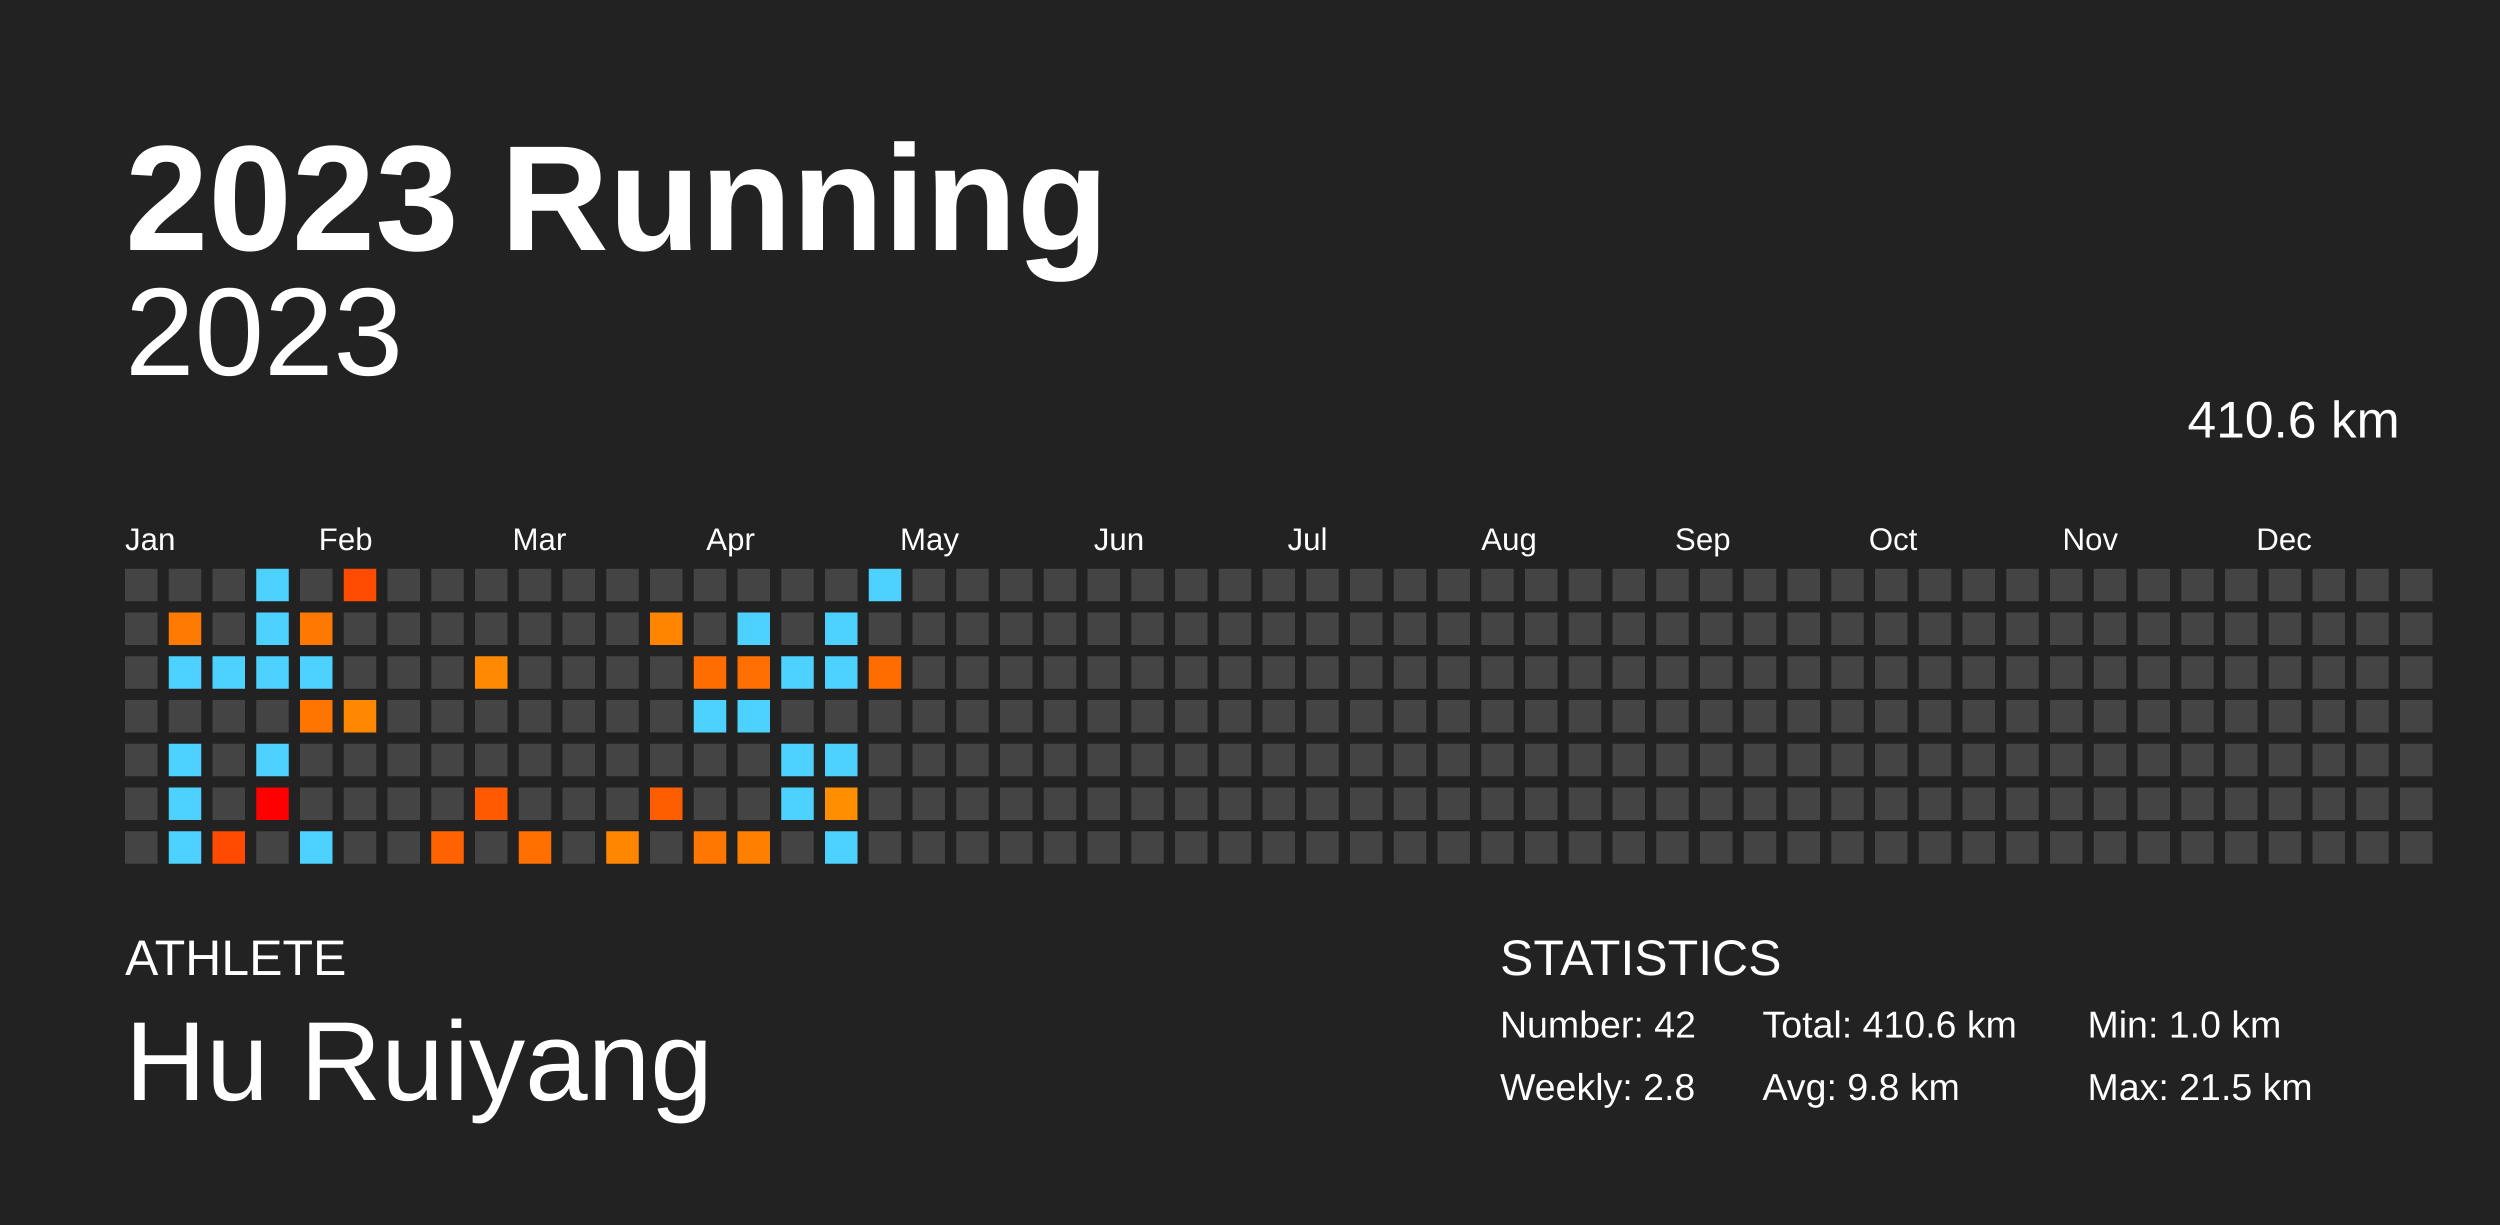
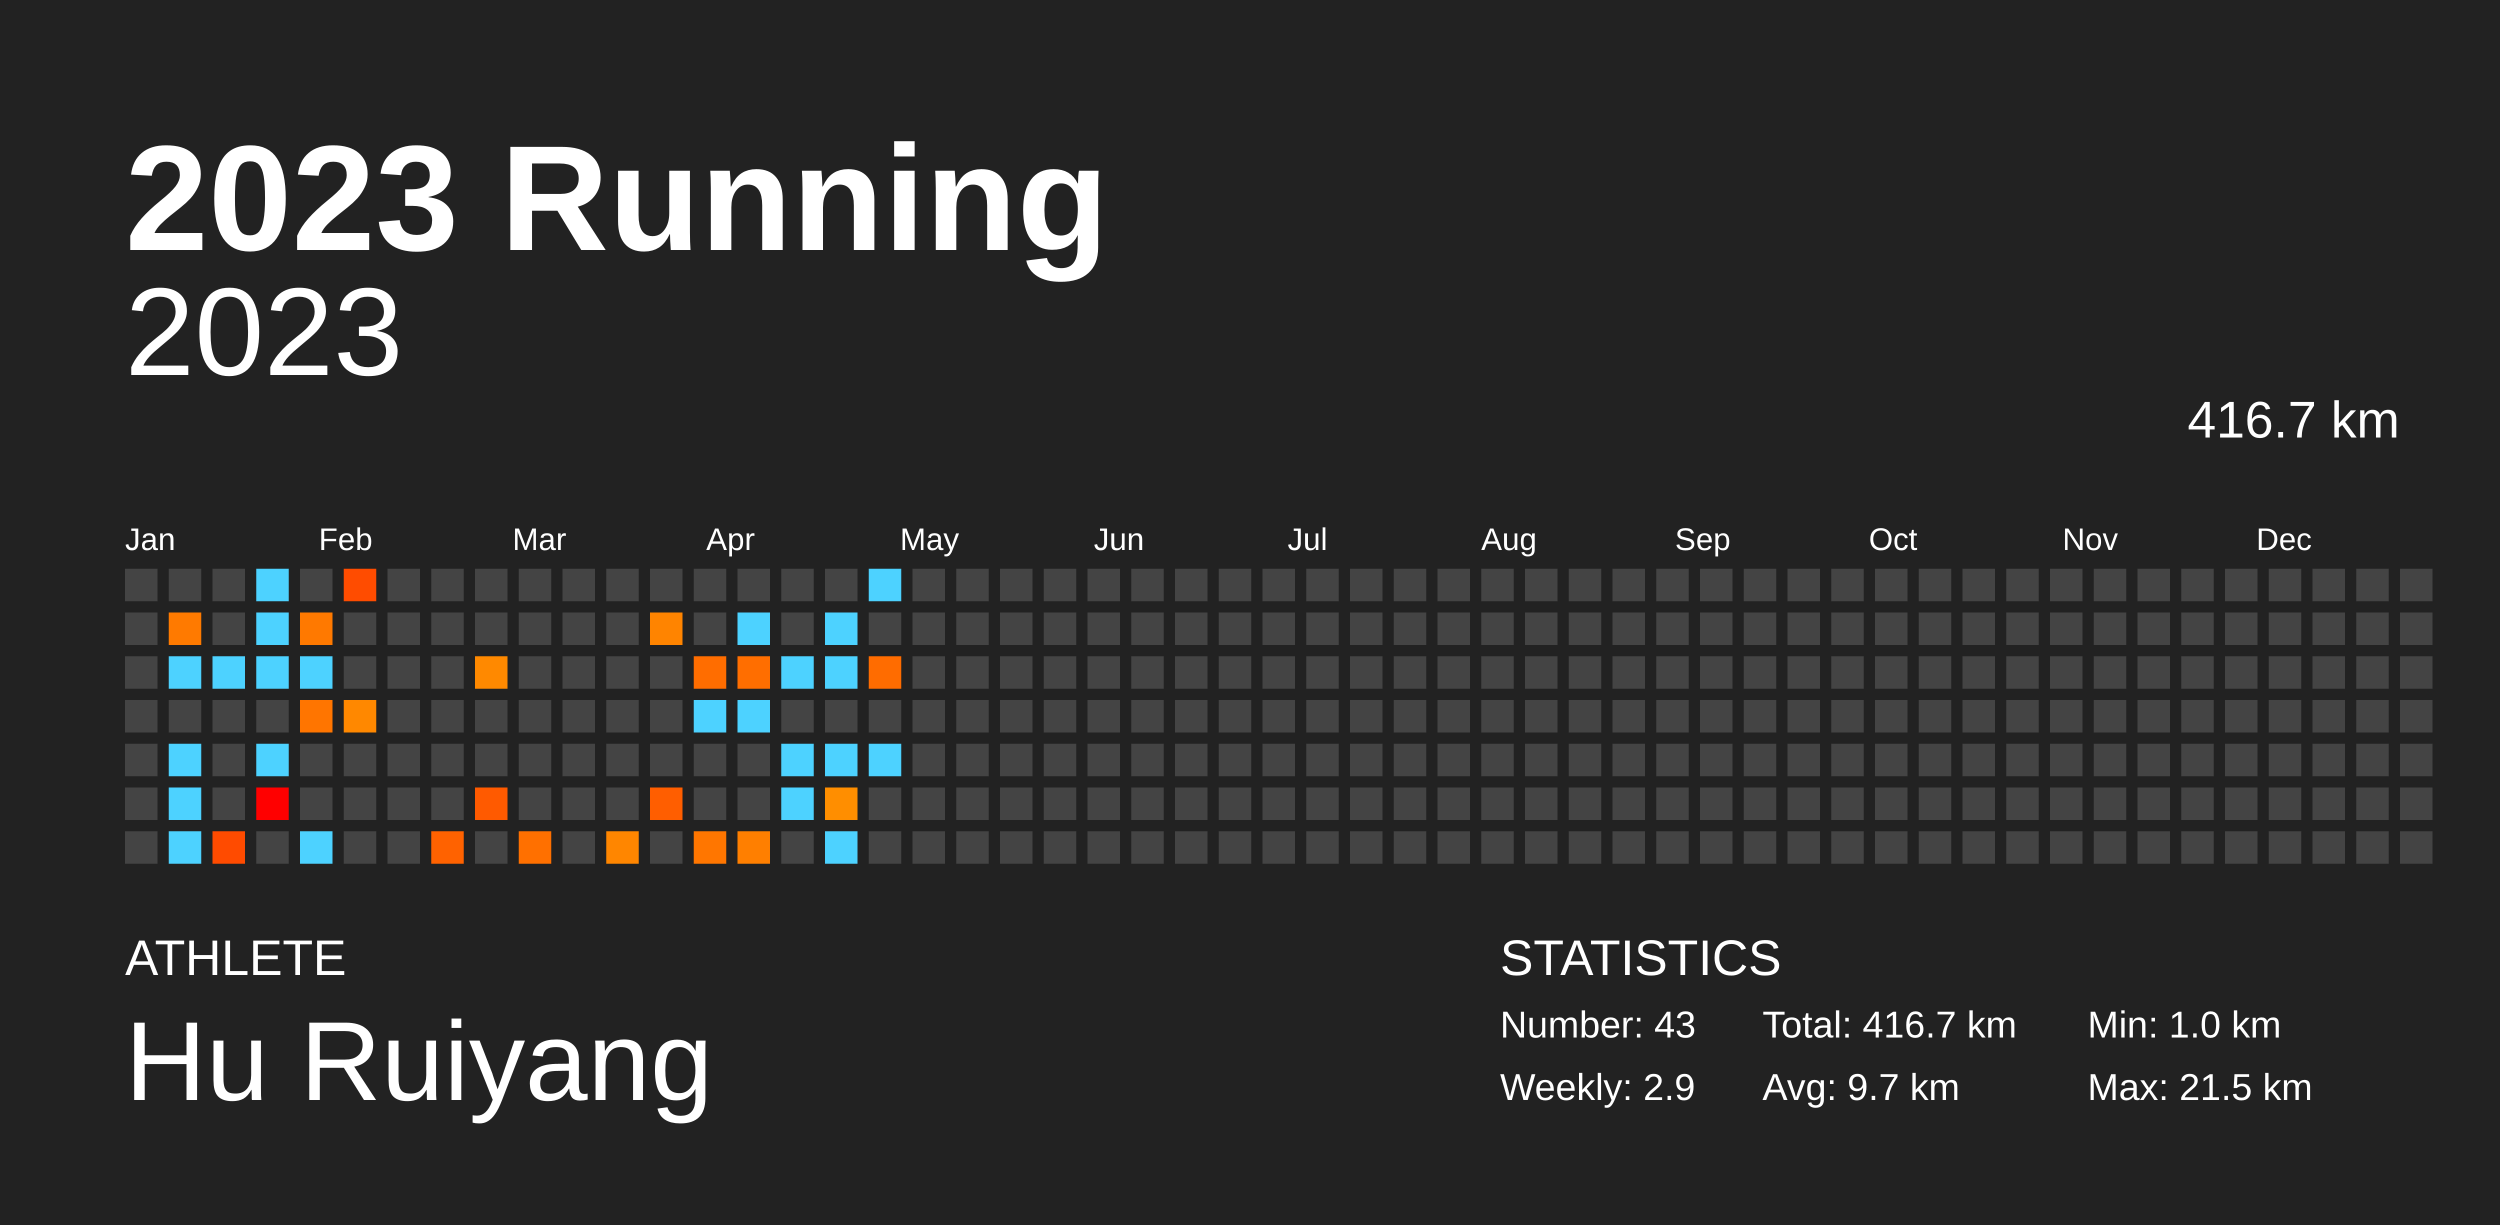
<svg xmlns="http://www.w3.org/2000/svg" baseProfile="full" height="98mm" version="1.1" viewBox="0,0,200,98" width="200mm">
  <defs />
  <rect fill="#222222" height="98" width="200" x="0" y="0" />
  <text fill="#FFFFFF" style="font-size:12px; font-family:Arial; font-weight:bold;" x="10" y="20">2023 Running</text>
  <text fill="#FFFFFF" style="font-size:4px; font-family:Arial" x="10" y="78">ATHLETE</text>
  <text fill="#FFFFFF" style="font-size:9px; font-family:Arial" x="10" y="88">Hu Ruiyang</text>
  <text fill="#FFFFFF" style="font-size:4px; font-family:Arial" x="120" y="78">STATISTICS</text>
-   <text fill="#FFFFFF" style="font-size:3px; font-family:Arial" x="120" y="83">Number: 42</text>
-   <text fill="#FFFFFF" style="font-size:3px; font-family:Arial" x="120" y="88">Weekly: 2.8</text>
-   <text fill="#FFFFFF" style="font-size:3px; font-family:Arial" x="141" y="83">Total: 410.6 km</text>
-   <text fill="#FFFFFF" style="font-size:3px; font-family:Arial" x="141" y="88">Avg: 9.8 km</text>
+   <text fill="#FFFFFF" style="font-size:3px; font-family:Arial" x="120" y="83">Number: 43</text>
+   <text fill="#FFFFFF" style="font-size:3px; font-family:Arial" x="120" y="88">Weekly: 2.9</text>
+   <text fill="#FFFFFF" style="font-size:3px; font-family:Arial" x="141" y="83">Total: 416.7 km</text>
+   <text fill="#FFFFFF" style="font-size:3px; font-family:Arial" x="141" y="88">Avg: 9.7 km</text>
  <text fill="#FFFFFF" style="font-size:3px; font-family:Arial" x="167" y="83">Min: 1.0 km</text>
  <text fill="#FFFFFF" style="font-size:3px; font-family:Arial" x="167" y="88">Max: 21.5 km</text>
  <text alignment-baseline="hanging" fill="#FFFFFF" style="font-size:10.0px; font-family:Arial;" x="10" y="30">2023</text>
-   <text alignment-baseline="hanging" fill="#FFFFFF" style="font-size:4.125px; font-family:Arial;" x="175" y="35">410.6 km</text>
+   <text alignment-baseline="hanging" fill="#FFFFFF" style="font-size:4.125px; font-family:Arial;" x="175" y="35">416.7 km</text>
  <text fill="#FFFFFF" style="font-size:2.5px; font-family:Arial" x="10.0" y="44">Jan</text>
  <text fill="#FFFFFF" style="font-size:2.5px; font-family:Arial" x="25.5" y="44">Feb</text>
  <text fill="#FFFFFF" style="font-size:2.5px; font-family:Arial" x="41.0" y="44">Mar</text>
  <text fill="#FFFFFF" style="font-size:2.5px; font-family:Arial" x="56.5" y="44">Apr</text>
  <text fill="#FFFFFF" style="font-size:2.5px; font-family:Arial" x="72.0" y="44">May</text>
  <text fill="#FFFFFF" style="font-size:2.5px; font-family:Arial" x="87.5" y="44">Jun</text>
  <text fill="#FFFFFF" style="font-size:2.5px; font-family:Arial" x="103.0" y="44">Jul</text>
  <text fill="#FFFFFF" style="font-size:2.5px; font-family:Arial" x="118.5" y="44">Aug</text>
  <text fill="#FFFFFF" style="font-size:2.5px; font-family:Arial" x="134.0" y="44">Sep</text>
  <text fill="#FFFFFF" style="font-size:2.5px; font-family:Arial" x="149.5" y="44">Oct</text>
  <text fill="#FFFFFF" style="font-size:2.5px; font-family:Arial" x="165.0" y="44">Nov</text>
  <text fill="#FFFFFF" style="font-size:2.5px; font-family:Arial" x="180.5" y="44">Dec</text>
  <rect fill="#444444" height="2.6" width="2.6" x="10.0" y="45.5" />
  <rect fill="#444444" height="2.6" width="2.6" x="10.0" y="49.0" />
  <rect fill="#444444" height="2.6" width="2.6" x="10.0" y="52.5" />
  <rect fill="#444444" height="2.6" width="2.6" x="10.0" y="56.0" />
  <rect fill="#444444" height="2.6" width="2.6" x="10.0" y="59.5" />
  <rect fill="#444444" height="2.6" width="2.6" x="10.0" y="63.0" />
  <rect fill="#444444" height="2.6" width="2.6" x="10.0" y="66.5" />
  <rect fill="#444444" height="2.6" width="2.6" x="13.5" y="45.5" />
  <rect fill="#ff7a00" height="2.6" width="2.6" x="13.5" y="49.0" />
  <rect fill="#4dd2ff" height="2.6" width="2.6" x="13.5" y="52.5" />
  <rect fill="#444444" height="2.6" width="2.6" x="13.5" y="56.0" />
  <rect fill="#4dd2ff" height="2.6" width="2.6" x="13.5" y="59.5" />
  <rect fill="#4dd2ff" height="2.6" width="2.6" x="13.5" y="63.0" />
  <rect fill="#4dd2ff" height="2.6" width="2.6" x="13.5" y="66.5" />
  <rect fill="#444444" height="2.6" width="2.6" x="17.0" y="45.5" />
  <rect fill="#444444" height="2.6" width="2.6" x="17.0" y="49.0" />
  <rect fill="#4dd2ff" height="2.6" width="2.6" x="17.0" y="52.5" />
  <rect fill="#444444" height="2.6" width="2.6" x="17.0" y="56.0" />
  <rect fill="#444444" height="2.6" width="2.6" x="17.0" y="59.5" />
  <rect fill="#444444" height="2.6" width="2.6" x="17.0" y="63.0" />
  <rect fill="#ff4b00" height="2.6" width="2.6" x="17.0" y="66.5" />
  <rect fill="#4dd2ff" height="2.6" width="2.6" x="20.5" y="45.5" />
  <rect fill="#4dd2ff" height="2.6" width="2.6" x="20.5" y="49.0" />
  <rect fill="#4dd2ff" height="2.6" width="2.6" x="20.5" y="52.5" />
  <rect fill="#444444" height="2.6" width="2.6" x="20.5" y="56.0" />
  <rect fill="#4dd2ff" height="2.6" width="2.6" x="20.5" y="59.5" />
  <rect fill="red" height="2.6" width="2.6" x="20.5" y="63.0" />
  <rect fill="#444444" height="2.6" width="2.6" x="20.5" y="66.5" />
  <rect fill="#444444" height="2.6" width="2.6" x="24.0" y="45.5" />
  <rect fill="#ff7900" height="2.6" width="2.6" x="24.0" y="49.0" />
  <rect fill="#4dd2ff" height="2.6" width="2.6" x="24.0" y="52.5" />
  <rect fill="#ff7500" height="2.6" width="2.6" x="24.0" y="56.0" />
  <rect fill="#444444" height="2.6" width="2.6" x="24.0" y="59.5" />
  <rect fill="#444444" height="2.6" width="2.6" x="24.0" y="63.0" />
  <rect fill="#4dd2ff" height="2.6" width="2.6" x="24.0" y="66.5" />
  <rect fill="#ff4c00" height="2.6" width="2.6" x="27.5" y="45.5" />
  <rect fill="#444444" height="2.6" width="2.6" x="27.5" y="49.0" />
  <rect fill="#444444" height="2.6" width="2.6" x="27.5" y="52.5" />
  <rect fill="#ff8800" height="2.6" width="2.6" x="27.5" y="56.0" />
  <rect fill="#444444" height="2.6" width="2.6" x="27.5" y="59.5" />
  <rect fill="#444444" height="2.6" width="2.6" x="27.5" y="63.0" />
  <rect fill="#444444" height="2.6" width="2.6" x="27.5" y="66.5" />
  <rect fill="#444444" height="2.6" width="2.6" x="31.0" y="45.5" />
  <rect fill="#444444" height="2.6" width="2.6" x="31.0" y="49.0" />
  <rect fill="#444444" height="2.6" width="2.6" x="31.0" y="52.5" />
  <rect fill="#444444" height="2.6" width="2.6" x="31.0" y="56.0" />
  <rect fill="#444444" height="2.6" width="2.6" x="31.0" y="59.5" />
  <rect fill="#444444" height="2.6" width="2.6" x="31.0" y="63.0" />
  <rect fill="#444444" height="2.6" width="2.6" x="31.0" y="66.5" />
  <rect fill="#444444" height="2.6" width="2.6" x="34.5" y="45.5" />
  <rect fill="#444444" height="2.6" width="2.6" x="34.5" y="49.0" />
  <rect fill="#444444" height="2.6" width="2.6" x="34.5" y="52.5" />
  <rect fill="#444444" height="2.6" width="2.6" x="34.5" y="56.0" />
  <rect fill="#444444" height="2.6" width="2.6" x="34.5" y="59.5" />
  <rect fill="#444444" height="2.6" width="2.6" x="34.5" y="63.0" />
  <rect fill="#ff6200" height="2.6" width="2.6" x="34.5" y="66.5" />
  <rect fill="#444444" height="2.6" width="2.6" x="38.0" y="45.5" />
  <rect fill="#444444" height="2.6" width="2.6" x="38.0" y="49.0" />
  <rect fill="#ff8900" height="2.6" width="2.6" x="38.0" y="52.5" />
  <rect fill="#444444" height="2.6" width="2.6" x="38.0" y="56.0" />
  <rect fill="#444444" height="2.6" width="2.6" x="38.0" y="59.5" />
  <rect fill="#ff5a00" height="2.6" width="2.6" x="38.0" y="63.0" />
  <rect fill="#444444" height="2.6" width="2.6" x="38.0" y="66.5" />
  <rect fill="#444444" height="2.6" width="2.6" x="41.5" y="45.5" />
  <rect fill="#444444" height="2.6" width="2.6" x="41.5" y="49.0" />
  <rect fill="#444444" height="2.6" width="2.6" x="41.5" y="52.5" />
  <rect fill="#444444" height="2.6" width="2.6" x="41.5" y="56.0" />
  <rect fill="#444444" height="2.6" width="2.6" x="41.5" y="59.5" />
  <rect fill="#444444" height="2.6" width="2.6" x="41.5" y="63.0" />
  <rect fill="#ff7000" height="2.6" width="2.6" x="41.5" y="66.5" />
  <rect fill="#444444" height="2.6" width="2.6" x="45.0" y="45.5" />
  <rect fill="#444444" height="2.6" width="2.6" x="45.0" y="49.0" />
  <rect fill="#444444" height="2.6" width="2.6" x="45.0" y="52.5" />
  <rect fill="#444444" height="2.6" width="2.6" x="45.0" y="56.0" />
  <rect fill="#444444" height="2.6" width="2.6" x="45.0" y="59.5" />
  <rect fill="#444444" height="2.6" width="2.6" x="45.0" y="63.0" />
  <rect fill="#444444" height="2.6" width="2.6" x="45.0" y="66.5" />
  <rect fill="#444444" height="2.6" width="2.6" x="48.5" y="45.5" />
  <rect fill="#444444" height="2.6" width="2.6" x="48.5" y="49.0" />
  <rect fill="#444444" height="2.6" width="2.6" x="48.5" y="52.5" />
  <rect fill="#444444" height="2.6" width="2.6" x="48.5" y="56.0" />
  <rect fill="#444444" height="2.6" width="2.6" x="48.5" y="59.5" />
  <rect fill="#444444" height="2.6" width="2.6" x="48.5" y="63.0" />
  <rect fill="#ff8600" height="2.6" width="2.6" x="48.5" y="66.5" />
  <rect fill="#444444" height="2.6" width="2.6" x="52.0" y="45.5" />
  <rect fill="#ff8400" height="2.6" width="2.6" x="52.0" y="49.0" />
  <rect fill="#444444" height="2.6" width="2.6" x="52.0" y="52.5" />
  <rect fill="#444444" height="2.6" width="2.6" x="52.0" y="56.0" />
  <rect fill="#444444" height="2.6" width="2.6" x="52.0" y="59.5" />
  <rect fill="#ff5e00" height="2.6" width="2.6" x="52.0" y="63.0" />
  <rect fill="#444444" height="2.6" width="2.6" x="52.0" y="66.5" />
  <rect fill="#444444" height="2.6" width="2.6" x="55.5" y="45.5" />
  <rect fill="#444444" height="2.6" width="2.6" x="55.5" y="49.0" />
  <rect fill="#ff6d00" height="2.6" width="2.6" x="55.5" y="52.5" />
  <rect fill="#4dd2ff" height="2.6" width="2.6" x="55.5" y="56.0" />
  <rect fill="#444444" height="2.6" width="2.6" x="55.5" y="59.5" />
  <rect fill="#444444" height="2.6" width="2.6" x="55.5" y="63.0" />
  <rect fill="#ff7600" height="2.6" width="2.6" x="55.5" y="66.5" />
  <rect fill="#444444" height="2.6" width="2.6" x="59.0" y="45.5" />
  <rect fill="#4dd2ff" height="2.6" width="2.6" x="59.0" y="49.0" />
  <rect fill="#ff6e00" height="2.6" width="2.6" x="59.0" y="52.5" />
  <rect fill="#4dd2ff" height="2.6" width="2.6" x="59.0" y="56.0" />
  <rect fill="#444444" height="2.6" width="2.6" x="59.0" y="59.5" />
  <rect fill="#444444" height="2.6" width="2.6" x="59.0" y="63.0" />
  <rect fill="#ff7f00" height="2.6" width="2.6" x="59.0" y="66.5" />
  <rect fill="#444444" height="2.6" width="2.6" x="62.5" y="45.5" />
  <rect fill="#444444" height="2.6" width="2.6" x="62.5" y="49.0" />
  <rect fill="#4dd2ff" height="2.6" width="2.6" x="62.5" y="52.5" />
  <rect fill="#444444" height="2.6" width="2.6" x="62.5" y="56.0" />
  <rect fill="#4dd2ff" height="2.6" width="2.6" x="62.5" y="59.5" />
  <rect fill="#4dd2ff" height="2.6" width="2.6" x="62.5" y="63.0" />
  <rect fill="#444444" height="2.6" width="2.6" x="62.5" y="66.5" />
  <rect fill="#444444" height="2.6" width="2.6" x="66.0" y="45.5" />
  <rect fill="#4dd2ff" height="2.6" width="2.6" x="66.0" y="49.0" />
  <rect fill="#4dd2ff" height="2.6" width="2.6" x="66.0" y="52.5" />
  <rect fill="#444444" height="2.6" width="2.6" x="66.0" y="56.0" />
  <rect fill="#4dd2ff" height="2.6" width="2.6" x="66.0" y="59.5" />
  <rect fill="#ff8e00" height="2.6" width="2.6" x="66.0" y="63.0" />
  <rect fill="#4dd2ff" height="2.6" width="2.6" x="66.0" y="66.5" />
  <rect fill="#4dd2ff" height="2.6" width="2.6" x="69.5" y="45.5" />
  <rect fill="#444444" height="2.6" width="2.6" x="69.5" y="49.0" />
  <rect fill="#ff6c00" height="2.6" width="2.6" x="69.5" y="52.5" />
  <rect fill="#444444" height="2.6" width="2.6" x="69.5" y="56.0" />
-   <rect fill="#444444" height="2.6" width="2.6" x="69.5" y="59.5" />
+   <rect fill="#4dd2ff" height="2.6" width="2.6" x="69.5" y="59.5" />
  <rect fill="#444444" height="2.6" width="2.6" x="69.5" y="63.0" />
  <rect fill="#444444" height="2.6" width="2.6" x="69.5" y="66.5" />
  <rect fill="#444444" height="2.6" width="2.6" x="73.0" y="45.5" />
  <rect fill="#444444" height="2.6" width="2.6" x="73.0" y="49.0" />
  <rect fill="#444444" height="2.6" width="2.6" x="73.0" y="52.5" />
  <rect fill="#444444" height="2.6" width="2.6" x="73.0" y="56.0" />
  <rect fill="#444444" height="2.6" width="2.6" x="73.0" y="59.5" />
  <rect fill="#444444" height="2.6" width="2.6" x="73.0" y="63.0" />
  <rect fill="#444444" height="2.6" width="2.6" x="73.0" y="66.5" />
  <rect fill="#444444" height="2.6" width="2.6" x="76.5" y="45.5" />
  <rect fill="#444444" height="2.6" width="2.6" x="76.5" y="49.0" />
  <rect fill="#444444" height="2.6" width="2.6" x="76.5" y="52.5" />
  <rect fill="#444444" height="2.6" width="2.6" x="76.5" y="56.0" />
  <rect fill="#444444" height="2.6" width="2.6" x="76.5" y="59.5" />
  <rect fill="#444444" height="2.6" width="2.6" x="76.5" y="63.0" />
  <rect fill="#444444" height="2.6" width="2.6" x="76.5" y="66.5" />
  <rect fill="#444444" height="2.6" width="2.6" x="80.0" y="45.5" />
  <rect fill="#444444" height="2.6" width="2.6" x="80.0" y="49.0" />
  <rect fill="#444444" height="2.6" width="2.6" x="80.0" y="52.5" />
  <rect fill="#444444" height="2.6" width="2.6" x="80.0" y="56.0" />
  <rect fill="#444444" height="2.6" width="2.6" x="80.0" y="59.5" />
  <rect fill="#444444" height="2.6" width="2.6" x="80.0" y="63.0" />
  <rect fill="#444444" height="2.6" width="2.6" x="80.0" y="66.5" />
  <rect fill="#444444" height="2.6" width="2.6" x="83.5" y="45.5" />
  <rect fill="#444444" height="2.6" width="2.6" x="83.5" y="49.0" />
  <rect fill="#444444" height="2.6" width="2.6" x="83.5" y="52.5" />
  <rect fill="#444444" height="2.6" width="2.6" x="83.5" y="56.0" />
  <rect fill="#444444" height="2.6" width="2.6" x="83.5" y="59.5" />
  <rect fill="#444444" height="2.6" width="2.6" x="83.5" y="63.0" />
  <rect fill="#444444" height="2.6" width="2.6" x="83.5" y="66.5" />
  <rect fill="#444444" height="2.6" width="2.6" x="87.0" y="45.5" />
  <rect fill="#444444" height="2.6" width="2.6" x="87.0" y="49.0" />
  <rect fill="#444444" height="2.6" width="2.6" x="87.0" y="52.5" />
  <rect fill="#444444" height="2.6" width="2.6" x="87.0" y="56.0" />
  <rect fill="#444444" height="2.6" width="2.6" x="87.0" y="59.5" />
  <rect fill="#444444" height="2.6" width="2.6" x="87.0" y="63.0" />
  <rect fill="#444444" height="2.6" width="2.6" x="87.0" y="66.5" />
  <rect fill="#444444" height="2.6" width="2.6" x="90.5" y="45.5" />
  <rect fill="#444444" height="2.6" width="2.6" x="90.5" y="49.0" />
  <rect fill="#444444" height="2.6" width="2.6" x="90.5" y="52.5" />
  <rect fill="#444444" height="2.6" width="2.6" x="90.5" y="56.0" />
  <rect fill="#444444" height="2.6" width="2.6" x="90.5" y="59.5" />
  <rect fill="#444444" height="2.6" width="2.6" x="90.5" y="63.0" />
  <rect fill="#444444" height="2.6" width="2.6" x="90.5" y="66.5" />
  <rect fill="#444444" height="2.6" width="2.6" x="94.0" y="45.5" />
  <rect fill="#444444" height="2.6" width="2.6" x="94.0" y="49.0" />
  <rect fill="#444444" height="2.6" width="2.6" x="94.0" y="52.5" />
  <rect fill="#444444" height="2.6" width="2.6" x="94.0" y="56.0" />
  <rect fill="#444444" height="2.6" width="2.6" x="94.0" y="59.5" />
  <rect fill="#444444" height="2.6" width="2.6" x="94.0" y="63.0" />
  <rect fill="#444444" height="2.6" width="2.6" x="94.0" y="66.5" />
  <rect fill="#444444" height="2.6" width="2.6" x="97.5" y="45.5" />
  <rect fill="#444444" height="2.6" width="2.6" x="97.5" y="49.0" />
  <rect fill="#444444" height="2.6" width="2.6" x="97.5" y="52.5" />
  <rect fill="#444444" height="2.6" width="2.6" x="97.5" y="56.0" />
  <rect fill="#444444" height="2.6" width="2.6" x="97.5" y="59.5" />
  <rect fill="#444444" height="2.6" width="2.6" x="97.5" y="63.0" />
  <rect fill="#444444" height="2.6" width="2.6" x="97.5" y="66.5" />
  <rect fill="#444444" height="2.6" width="2.6" x="101.0" y="45.5" />
  <rect fill="#444444" height="2.6" width="2.6" x="101.0" y="49.0" />
  <rect fill="#444444" height="2.6" width="2.6" x="101.0" y="52.5" />
  <rect fill="#444444" height="2.6" width="2.6" x="101.0" y="56.0" />
  <rect fill="#444444" height="2.6" width="2.6" x="101.0" y="59.5" />
  <rect fill="#444444" height="2.6" width="2.6" x="101.0" y="63.0" />
  <rect fill="#444444" height="2.6" width="2.6" x="101.0" y="66.5" />
  <rect fill="#444444" height="2.6" width="2.6" x="104.5" y="45.5" />
  <rect fill="#444444" height="2.6" width="2.6" x="104.5" y="49.0" />
  <rect fill="#444444" height="2.6" width="2.6" x="104.5" y="52.5" />
  <rect fill="#444444" height="2.6" width="2.6" x="104.5" y="56.0" />
  <rect fill="#444444" height="2.6" width="2.6" x="104.5" y="59.5" />
  <rect fill="#444444" height="2.6" width="2.6" x="104.5" y="63.0" />
  <rect fill="#444444" height="2.6" width="2.6" x="104.5" y="66.5" />
  <rect fill="#444444" height="2.6" width="2.6" x="108.0" y="45.5" />
  <rect fill="#444444" height="2.6" width="2.6" x="108.0" y="49.0" />
  <rect fill="#444444" height="2.6" width="2.6" x="108.0" y="52.5" />
  <rect fill="#444444" height="2.6" width="2.6" x="108.0" y="56.0" />
  <rect fill="#444444" height="2.6" width="2.6" x="108.0" y="59.5" />
  <rect fill="#444444" height="2.6" width="2.6" x="108.0" y="63.0" />
  <rect fill="#444444" height="2.6" width="2.6" x="108.0" y="66.5" />
  <rect fill="#444444" height="2.6" width="2.6" x="111.5" y="45.5" />
  <rect fill="#444444" height="2.6" width="2.6" x="111.5" y="49.0" />
  <rect fill="#444444" height="2.6" width="2.6" x="111.5" y="52.5" />
  <rect fill="#444444" height="2.6" width="2.6" x="111.5" y="56.0" />
  <rect fill="#444444" height="2.6" width="2.6" x="111.5" y="59.5" />
  <rect fill="#444444" height="2.6" width="2.6" x="111.5" y="63.0" />
  <rect fill="#444444" height="2.6" width="2.6" x="111.5" y="66.5" />
  <rect fill="#444444" height="2.6" width="2.6" x="115.0" y="45.5" />
  <rect fill="#444444" height="2.6" width="2.6" x="115.0" y="49.0" />
  <rect fill="#444444" height="2.6" width="2.6" x="115.0" y="52.5" />
  <rect fill="#444444" height="2.6" width="2.6" x="115.0" y="56.0" />
  <rect fill="#444444" height="2.6" width="2.6" x="115.0" y="59.5" />
  <rect fill="#444444" height="2.6" width="2.6" x="115.0" y="63.0" />
  <rect fill="#444444" height="2.6" width="2.6" x="115.0" y="66.5" />
  <rect fill="#444444" height="2.6" width="2.6" x="118.5" y="45.5" />
  <rect fill="#444444" height="2.6" width="2.6" x="118.5" y="49.0" />
  <rect fill="#444444" height="2.6" width="2.6" x="118.5" y="52.5" />
  <rect fill="#444444" height="2.6" width="2.6" x="118.5" y="56.0" />
  <rect fill="#444444" height="2.6" width="2.6" x="118.5" y="59.5" />
  <rect fill="#444444" height="2.6" width="2.6" x="118.5" y="63.0" />
  <rect fill="#444444" height="2.6" width="2.6" x="118.5" y="66.5" />
  <rect fill="#444444" height="2.6" width="2.6" x="122.0" y="45.5" />
  <rect fill="#444444" height="2.6" width="2.6" x="122.0" y="49.0" />
  <rect fill="#444444" height="2.6" width="2.6" x="122.0" y="52.5" />
  <rect fill="#444444" height="2.6" width="2.6" x="122.0" y="56.0" />
  <rect fill="#444444" height="2.6" width="2.6" x="122.0" y="59.5" />
  <rect fill="#444444" height="2.6" width="2.6" x="122.0" y="63.0" />
  <rect fill="#444444" height="2.6" width="2.6" x="122.0" y="66.5" />
  <rect fill="#444444" height="2.6" width="2.6" x="125.5" y="45.5" />
  <rect fill="#444444" height="2.6" width="2.6" x="125.5" y="49.0" />
  <rect fill="#444444" height="2.6" width="2.6" x="125.5" y="52.5" />
  <rect fill="#444444" height="2.6" width="2.6" x="125.5" y="56.0" />
  <rect fill="#444444" height="2.6" width="2.6" x="125.5" y="59.5" />
  <rect fill="#444444" height="2.6" width="2.6" x="125.5" y="63.0" />
  <rect fill="#444444" height="2.6" width="2.6" x="125.5" y="66.5" />
  <rect fill="#444444" height="2.6" width="2.6" x="129.0" y="45.5" />
  <rect fill="#444444" height="2.6" width="2.6" x="129.0" y="49.0" />
  <rect fill="#444444" height="2.6" width="2.6" x="129.0" y="52.5" />
  <rect fill="#444444" height="2.6" width="2.6" x="129.0" y="56.0" />
  <rect fill="#444444" height="2.6" width="2.6" x="129.0" y="59.5" />
  <rect fill="#444444" height="2.6" width="2.6" x="129.0" y="63.0" />
  <rect fill="#444444" height="2.6" width="2.6" x="129.0" y="66.5" />
  <rect fill="#444444" height="2.6" width="2.6" x="132.5" y="45.5" />
  <rect fill="#444444" height="2.6" width="2.6" x="132.5" y="49.0" />
  <rect fill="#444444" height="2.6" width="2.6" x="132.5" y="52.5" />
  <rect fill="#444444" height="2.6" width="2.6" x="132.5" y="56.0" />
  <rect fill="#444444" height="2.6" width="2.6" x="132.5" y="59.5" />
  <rect fill="#444444" height="2.6" width="2.6" x="132.5" y="63.0" />
  <rect fill="#444444" height="2.6" width="2.6" x="132.5" y="66.5" />
  <rect fill="#444444" height="2.6" width="2.6" x="136.0" y="45.5" />
  <rect fill="#444444" height="2.6" width="2.6" x="136.0" y="49.0" />
  <rect fill="#444444" height="2.6" width="2.6" x="136.0" y="52.5" />
  <rect fill="#444444" height="2.6" width="2.6" x="136.0" y="56.0" />
  <rect fill="#444444" height="2.6" width="2.6" x="136.0" y="59.5" />
  <rect fill="#444444" height="2.6" width="2.6" x="136.0" y="63.0" />
  <rect fill="#444444" height="2.6" width="2.6" x="136.0" y="66.5" />
  <rect fill="#444444" height="2.6" width="2.6" x="139.5" y="45.5" />
  <rect fill="#444444" height="2.6" width="2.6" x="139.5" y="49.0" />
  <rect fill="#444444" height="2.6" width="2.6" x="139.5" y="52.5" />
  <rect fill="#444444" height="2.6" width="2.6" x="139.5" y="56.0" />
  <rect fill="#444444" height="2.6" width="2.6" x="139.5" y="59.5" />
  <rect fill="#444444" height="2.6" width="2.6" x="139.5" y="63.0" />
  <rect fill="#444444" height="2.6" width="2.6" x="139.5" y="66.5" />
  <rect fill="#444444" height="2.6" width="2.6" x="143.0" y="45.5" />
  <rect fill="#444444" height="2.6" width="2.6" x="143.0" y="49.0" />
  <rect fill="#444444" height="2.6" width="2.6" x="143.0" y="52.5" />
  <rect fill="#444444" height="2.6" width="2.6" x="143.0" y="56.0" />
  <rect fill="#444444" height="2.6" width="2.6" x="143.0" y="59.5" />
  <rect fill="#444444" height="2.6" width="2.6" x="143.0" y="63.0" />
  <rect fill="#444444" height="2.6" width="2.6" x="143.0" y="66.5" />
  <rect fill="#444444" height="2.6" width="2.6" x="146.5" y="45.5" />
  <rect fill="#444444" height="2.6" width="2.6" x="146.5" y="49.0" />
  <rect fill="#444444" height="2.6" width="2.6" x="146.5" y="52.5" />
  <rect fill="#444444" height="2.6" width="2.6" x="146.5" y="56.0" />
  <rect fill="#444444" height="2.6" width="2.6" x="146.5" y="59.5" />
  <rect fill="#444444" height="2.6" width="2.6" x="146.5" y="63.0" />
  <rect fill="#444444" height="2.6" width="2.6" x="146.5" y="66.5" />
  <rect fill="#444444" height="2.6" width="2.6" x="150.0" y="45.5" />
  <rect fill="#444444" height="2.6" width="2.6" x="150.0" y="49.0" />
  <rect fill="#444444" height="2.6" width="2.6" x="150.0" y="52.5" />
  <rect fill="#444444" height="2.6" width="2.6" x="150.0" y="56.0" />
  <rect fill="#444444" height="2.6" width="2.6" x="150.0" y="59.5" />
  <rect fill="#444444" height="2.6" width="2.6" x="150.0" y="63.0" />
  <rect fill="#444444" height="2.6" width="2.6" x="150.0" y="66.5" />
  <rect fill="#444444" height="2.6" width="2.6" x="153.5" y="45.5" />
  <rect fill="#444444" height="2.6" width="2.6" x="153.5" y="49.0" />
  <rect fill="#444444" height="2.6" width="2.6" x="153.5" y="52.5" />
  <rect fill="#444444" height="2.6" width="2.6" x="153.5" y="56.0" />
  <rect fill="#444444" height="2.6" width="2.6" x="153.5" y="59.5" />
  <rect fill="#444444" height="2.6" width="2.6" x="153.5" y="63.0" />
  <rect fill="#444444" height="2.6" width="2.6" x="153.5" y="66.5" />
  <rect fill="#444444" height="2.6" width="2.6" x="157.0" y="45.5" />
  <rect fill="#444444" height="2.6" width="2.6" x="157.0" y="49.0" />
  <rect fill="#444444" height="2.6" width="2.6" x="157.0" y="52.5" />
  <rect fill="#444444" height="2.6" width="2.6" x="157.0" y="56.0" />
  <rect fill="#444444" height="2.6" width="2.6" x="157.0" y="59.5" />
  <rect fill="#444444" height="2.6" width="2.6" x="157.0" y="63.0" />
  <rect fill="#444444" height="2.6" width="2.6" x="157.0" y="66.5" />
  <rect fill="#444444" height="2.6" width="2.6" x="160.5" y="45.5" />
  <rect fill="#444444" height="2.6" width="2.6" x="160.5" y="49.0" />
  <rect fill="#444444" height="2.6" width="2.6" x="160.5" y="52.5" />
  <rect fill="#444444" height="2.6" width="2.6" x="160.5" y="56.0" />
  <rect fill="#444444" height="2.6" width="2.6" x="160.5" y="59.5" />
  <rect fill="#444444" height="2.6" width="2.6" x="160.5" y="63.0" />
  <rect fill="#444444" height="2.6" width="2.6" x="160.5" y="66.5" />
  <rect fill="#444444" height="2.6" width="2.6" x="164.0" y="45.5" />
  <rect fill="#444444" height="2.6" width="2.6" x="164.0" y="49.0" />
  <rect fill="#444444" height="2.6" width="2.6" x="164.0" y="52.5" />
  <rect fill="#444444" height="2.6" width="2.6" x="164.0" y="56.0" />
  <rect fill="#444444" height="2.6" width="2.6" x="164.0" y="59.5" />
  <rect fill="#444444" height="2.6" width="2.6" x="164.0" y="63.0" />
  <rect fill="#444444" height="2.6" width="2.6" x="164.0" y="66.5" />
  <rect fill="#444444" height="2.6" width="2.6" x="167.5" y="45.5" />
  <rect fill="#444444" height="2.6" width="2.6" x="167.5" y="49.0" />
  <rect fill="#444444" height="2.6" width="2.6" x="167.5" y="52.5" />
  <rect fill="#444444" height="2.6" width="2.6" x="167.5" y="56.0" />
  <rect fill="#444444" height="2.6" width="2.6" x="167.5" y="59.5" />
  <rect fill="#444444" height="2.6" width="2.6" x="167.5" y="63.0" />
  <rect fill="#444444" height="2.6" width="2.6" x="167.5" y="66.5" />
  <rect fill="#444444" height="2.6" width="2.6" x="171.0" y="45.5" />
  <rect fill="#444444" height="2.6" width="2.6" x="171.0" y="49.0" />
  <rect fill="#444444" height="2.6" width="2.6" x="171.0" y="52.5" />
  <rect fill="#444444" height="2.6" width="2.6" x="171.0" y="56.0" />
  <rect fill="#444444" height="2.6" width="2.6" x="171.0" y="59.5" />
  <rect fill="#444444" height="2.6" width="2.6" x="171.0" y="63.0" />
  <rect fill="#444444" height="2.6" width="2.6" x="171.0" y="66.5" />
  <rect fill="#444444" height="2.6" width="2.6" x="174.5" y="45.5" />
  <rect fill="#444444" height="2.6" width="2.6" x="174.5" y="49.0" />
  <rect fill="#444444" height="2.6" width="2.6" x="174.5" y="52.5" />
  <rect fill="#444444" height="2.6" width="2.6" x="174.5" y="56.0" />
  <rect fill="#444444" height="2.6" width="2.6" x="174.5" y="59.5" />
  <rect fill="#444444" height="2.6" width="2.6" x="174.5" y="63.0" />
  <rect fill="#444444" height="2.6" width="2.6" x="174.5" y="66.5" />
  <rect fill="#444444" height="2.6" width="2.6" x="178.0" y="45.5" />
  <rect fill="#444444" height="2.6" width="2.6" x="178.0" y="49.0" />
  <rect fill="#444444" height="2.6" width="2.6" x="178.0" y="52.5" />
  <rect fill="#444444" height="2.6" width="2.6" x="178.0" y="56.0" />
  <rect fill="#444444" height="2.6" width="2.6" x="178.0" y="59.5" />
  <rect fill="#444444" height="2.6" width="2.6" x="178.0" y="63.0" />
  <rect fill="#444444" height="2.6" width="2.6" x="178.0" y="66.5" />
  <rect fill="#444444" height="2.6" width="2.6" x="181.5" y="45.5" />
  <rect fill="#444444" height="2.6" width="2.6" x="181.5" y="49.0" />
  <rect fill="#444444" height="2.6" width="2.6" x="181.5" y="52.5" />
  <rect fill="#444444" height="2.6" width="2.6" x="181.5" y="56.0" />
  <rect fill="#444444" height="2.6" width="2.6" x="181.5" y="59.5" />
  <rect fill="#444444" height="2.6" width="2.6" x="181.5" y="63.0" />
  <rect fill="#444444" height="2.6" width="2.6" x="181.5" y="66.5" />
  <rect fill="#444444" height="2.6" width="2.6" x="185.0" y="45.5" />
  <rect fill="#444444" height="2.6" width="2.6" x="185.0" y="49.0" />
  <rect fill="#444444" height="2.6" width="2.6" x="185.0" y="52.5" />
  <rect fill="#444444" height="2.6" width="2.6" x="185.0" y="56.0" />
  <rect fill="#444444" height="2.6" width="2.6" x="185.0" y="59.5" />
  <rect fill="#444444" height="2.6" width="2.6" x="185.0" y="63.0" />
  <rect fill="#444444" height="2.6" width="2.6" x="185.0" y="66.5" />
  <rect fill="#444444" height="2.6" width="2.6" x="188.5" y="45.5" />
  <rect fill="#444444" height="2.6" width="2.6" x="188.5" y="49.0" />
  <rect fill="#444444" height="2.6" width="2.6" x="188.5" y="52.5" />
  <rect fill="#444444" height="2.6" width="2.6" x="188.5" y="56.0" />
  <rect fill="#444444" height="2.6" width="2.6" x="188.5" y="59.5" />
  <rect fill="#444444" height="2.6" width="2.6" x="188.5" y="63.0" />
  <rect fill="#444444" height="2.6" width="2.6" x="188.5" y="66.5" />
  <rect fill="#444444" height="2.6" width="2.6" x="192.0" y="45.5" />
  <rect fill="#444444" height="2.6" width="2.6" x="192.0" y="49.0" />
  <rect fill="#444444" height="2.6" width="2.6" x="192.0" y="52.5" />
  <rect fill="#444444" height="2.6" width="2.6" x="192.0" y="56.0" />
  <rect fill="#444444" height="2.6" width="2.6" x="192.0" y="59.5" />
  <rect fill="#444444" height="2.6" width="2.6" x="192.0" y="63.0" />
  <rect fill="#444444" height="2.6" width="2.6" x="192.0" y="66.5" />
</svg>
